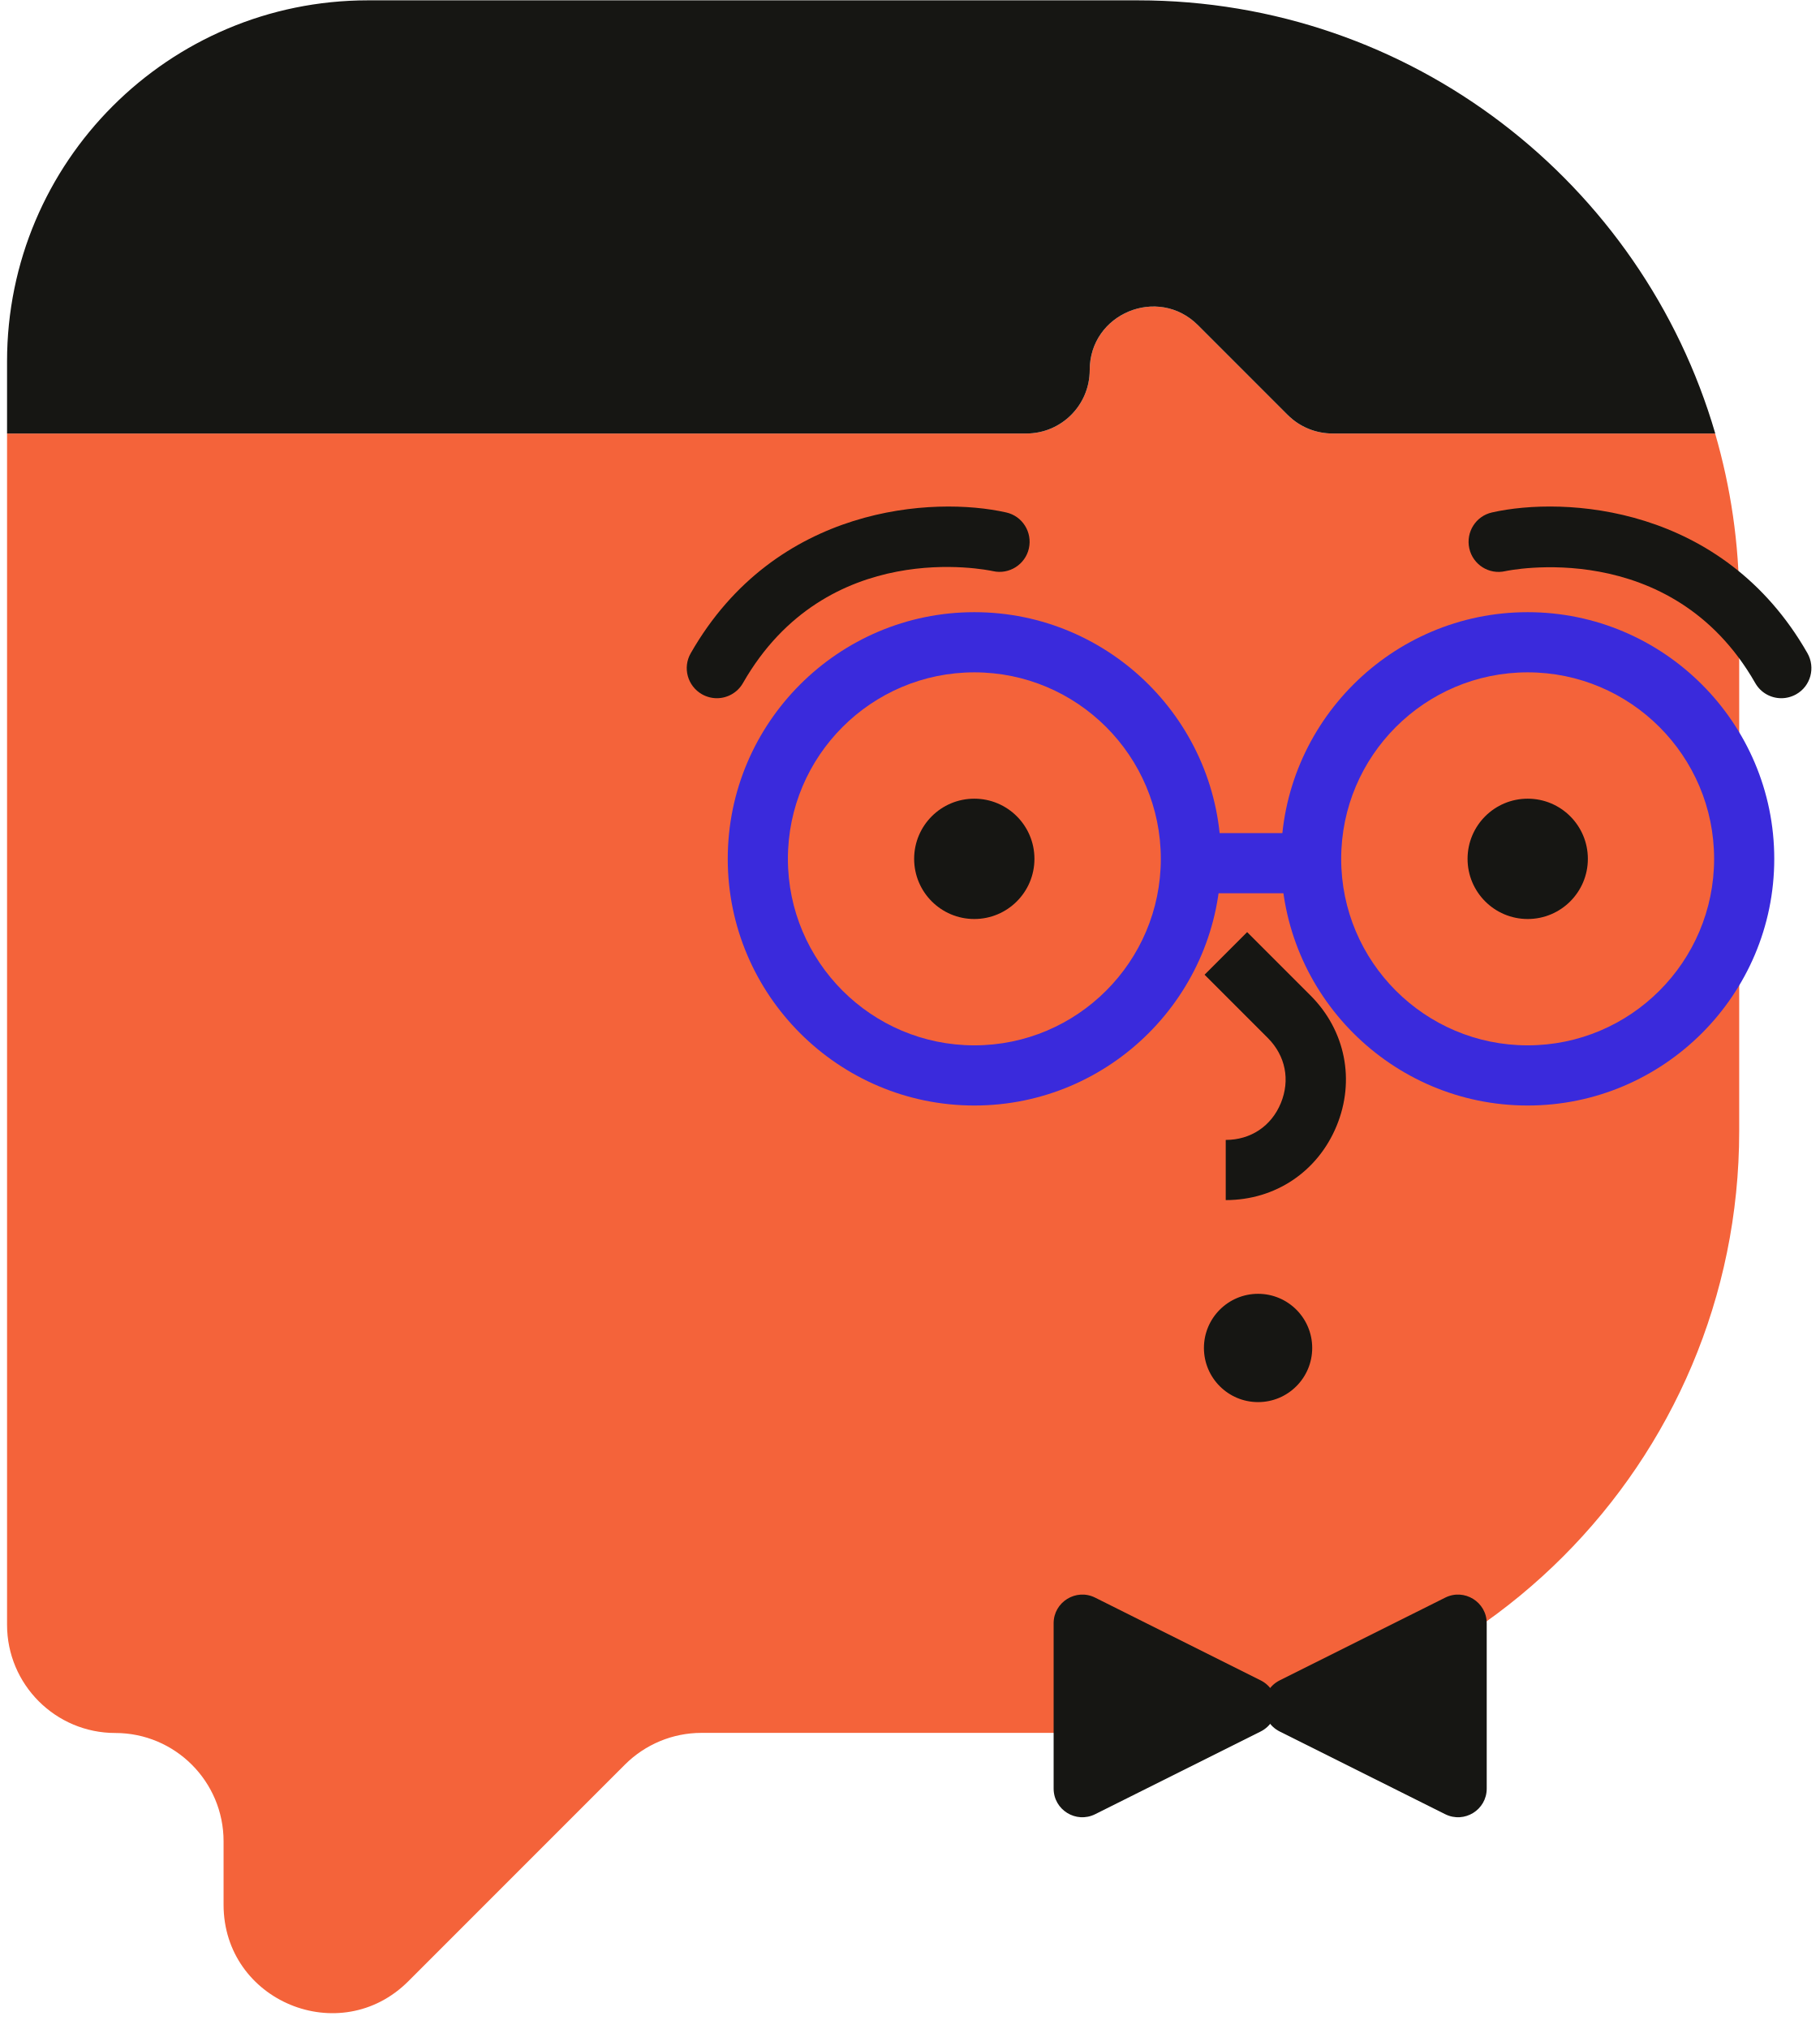
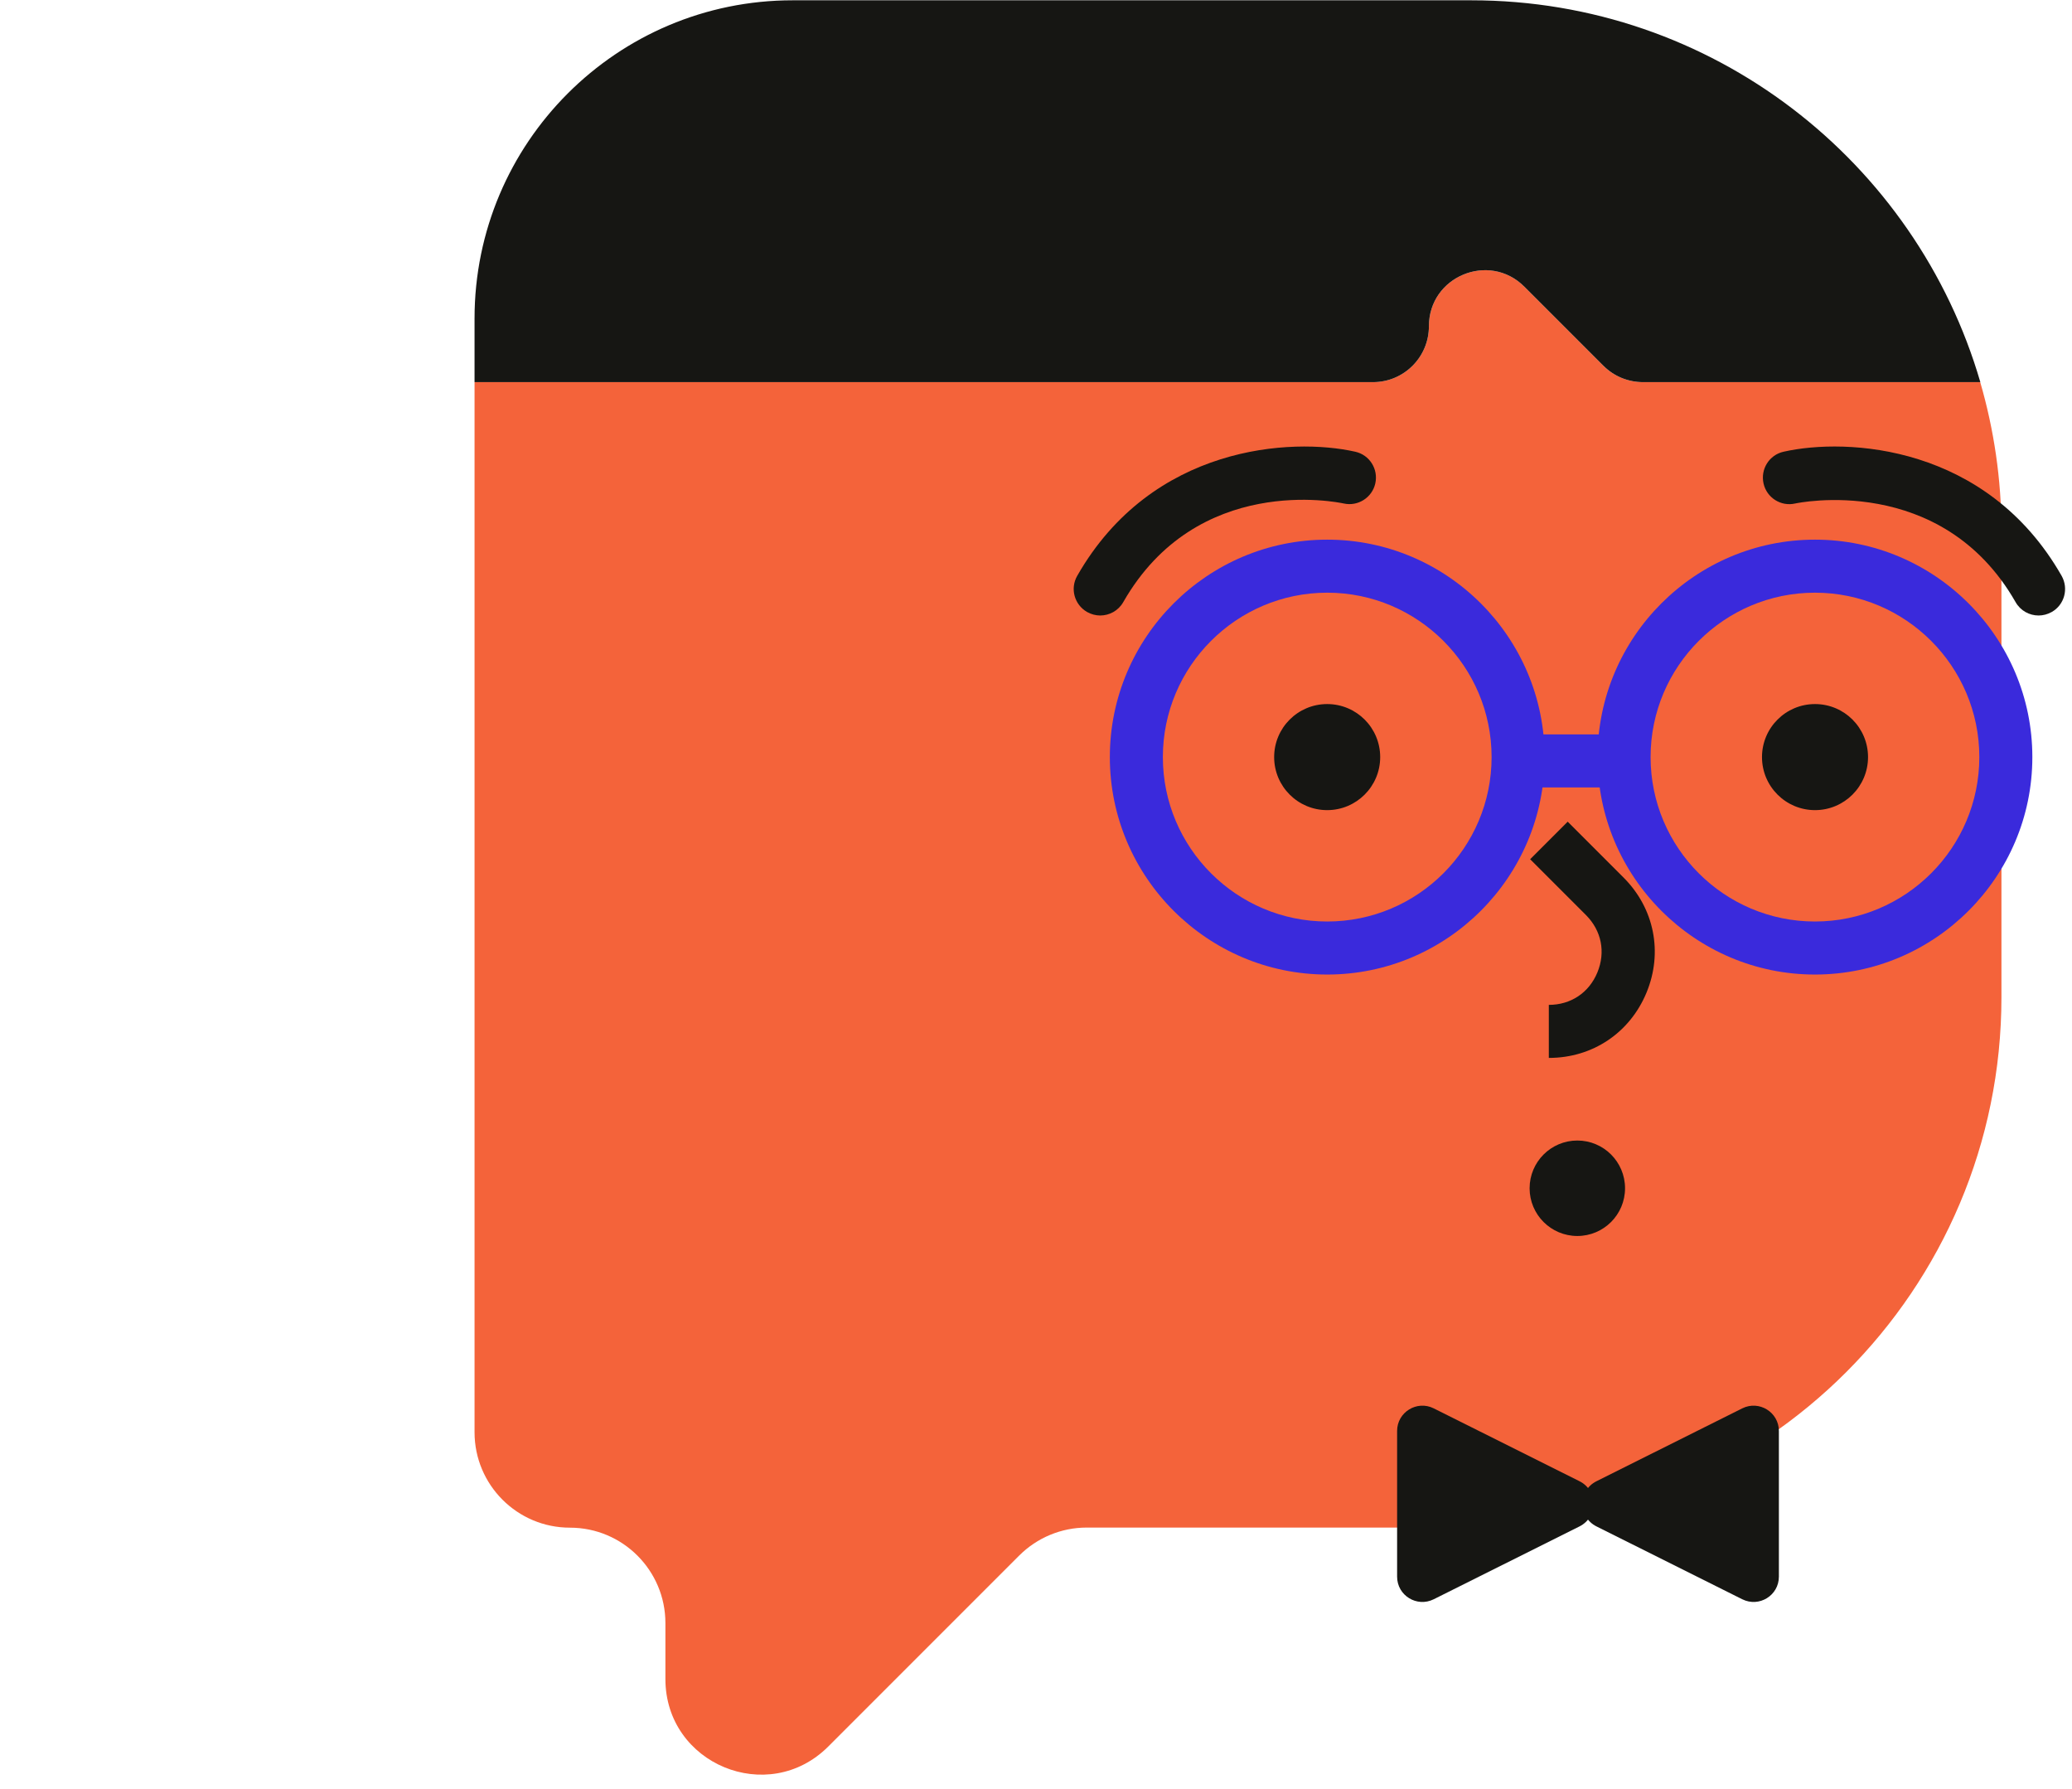
- <svg xmlns="http://www.w3.org/2000/svg" viewBox="0 0 113 126" fill="none">
+ <svg xmlns="http://www.w3.org/2000/svg" viewBox="-33 0 146 126" fill="none">
  <path d="M79.985 25.77L74.411 20.195C71.93 17.715 67.686 19.471 67.686 22.982C67.686 25.157 65.923 26.92 63.748 26.92H0.438V100.894C0.438 104.607 3.449 107.618 7.162 107.618C10.876 107.618 13.887 110.63 13.887 114.343V118.281C13.887 124.274 21.128 127.27 25.364 123.033L38.814 109.584C40.077 108.321 41.788 107.611 43.566 107.611H70.667C91.298 107.611 108.028 90.881 108.028 70.251V37.381C108.028 33.75 107.497 30.238 106.533 26.92H82.765C81.719 26.92 80.717 26.502 79.978 25.77H79.985Z" fill="#F4633A" />
  <path d="M70.675 0.021H22.854C10.473 0.021 0.438 10.056 0.438 22.437V26.92H63.748C65.923 26.92 67.686 25.157 67.686 22.982C67.686 19.471 71.93 17.715 74.411 20.195L79.985 25.77C80.725 26.509 81.726 26.92 82.772 26.92H106.541C102.013 11.378 87.674 0.021 70.675 0.021Z" fill="#161613" />
  <path d="M60.521 68.652C52.077 68.652 45.203 61.777 45.203 53.334C45.203 44.891 52.077 38.016 60.521 38.016C68.964 38.016 75.839 44.891 75.839 53.334C75.839 61.777 68.964 68.652 60.521 68.652ZM60.521 41.752C54.132 41.752 48.939 46.945 48.939 53.334C48.939 59.722 54.132 64.916 60.521 64.916C66.909 64.916 72.103 59.722 72.103 53.334C72.103 46.945 66.909 41.752 60.521 41.752Z" fill="#3A2ADC" />
  <path d="M60.517 57.07C62.581 57.07 64.253 55.397 64.253 53.334C64.253 51.27 62.581 49.598 60.517 49.598C58.454 49.598 56.781 51.27 56.781 53.334C56.781 55.397 58.454 57.07 60.517 57.07Z" fill="#161613" />
  <path d="M94.888 68.652C86.445 68.652 79.57 61.777 79.57 53.334C79.57 44.891 86.445 38.016 94.888 38.016C103.331 38.016 110.206 44.891 110.206 53.334C110.206 61.777 103.331 68.652 94.888 68.652ZM94.888 41.752C88.499 41.752 83.306 46.945 83.306 53.334C83.306 59.722 88.499 64.916 94.888 64.916C101.277 64.916 106.47 59.722 106.47 53.334C106.47 46.945 101.277 41.752 94.888 41.752Z" fill="#3A2ADC" />
  <path d="M94.892 57.07C96.956 57.07 98.628 55.397 98.628 53.334C98.628 51.27 96.956 49.598 94.892 49.598C92.829 49.598 91.156 51.27 91.156 53.334C91.156 55.397 92.829 57.07 94.892 57.07Z" fill="#161613" />
  <path d="M76.135 74.525V70.789C77.682 70.789 78.967 69.937 79.558 68.502C80.148 67.067 79.849 65.566 78.758 64.467L74.82 60.529L77.465 57.884L81.403 61.822C83.57 63.989 84.19 67.097 83.017 69.929C81.844 72.761 79.214 74.525 76.143 74.525H76.135Z" fill="#161613" />
  <path d="M81.132 51.735H74.266V55.471H81.132V51.735Z" fill="#3A2ADC" />
  <path d="M78.144 87.07C80.001 87.07 81.506 85.565 81.506 83.708C81.506 81.851 80.001 80.345 78.144 80.345C76.287 80.345 74.781 81.851 74.781 83.708C74.781 85.565 76.287 87.07 78.144 87.07Z" fill="#161613" />
  <path d="M110.647 43.359C109.997 43.359 109.369 43.023 109.025 42.417C103.795 33.264 93.603 35.446 93.498 35.468C92.49 35.7 91.488 35.065 91.264 34.056C91.04 33.047 91.668 32.046 92.676 31.822C97.152 30.813 107 31.336 112.268 40.564C112.776 41.461 112.47 42.604 111.573 43.112C111.282 43.276 110.96 43.359 110.647 43.359Z" fill="#161613" />
  <path d="M44.526 43.359C44.212 43.359 43.891 43.276 43.599 43.112C42.703 42.596 42.389 41.461 42.905 40.564C48.172 31.344 58.028 30.813 62.496 31.822C63.505 32.046 64.133 33.047 63.908 34.056C63.684 35.057 62.683 35.692 61.682 35.468C61.263 35.379 51.348 33.324 46.148 42.417C45.804 43.023 45.169 43.359 44.526 43.359Z" fill="#161613" />
  <path d="M65.445 100.796V111.07C65.445 112.393 66.835 113.252 68.023 112.662L78.297 107.529C79.612 106.871 79.612 105.003 78.297 104.346L68.023 99.212C66.843 98.622 65.445 99.481 65.445 100.804V100.796Z" fill="#161613" />
  <path d="M92.346 100.796V111.07C92.346 112.393 90.956 113.252 89.768 112.662L79.494 107.529C78.179 106.871 78.179 105.003 79.494 104.346L89.768 99.212C90.949 98.622 92.346 99.481 92.346 100.804V100.796Z" fill="#161613" />
</svg>
